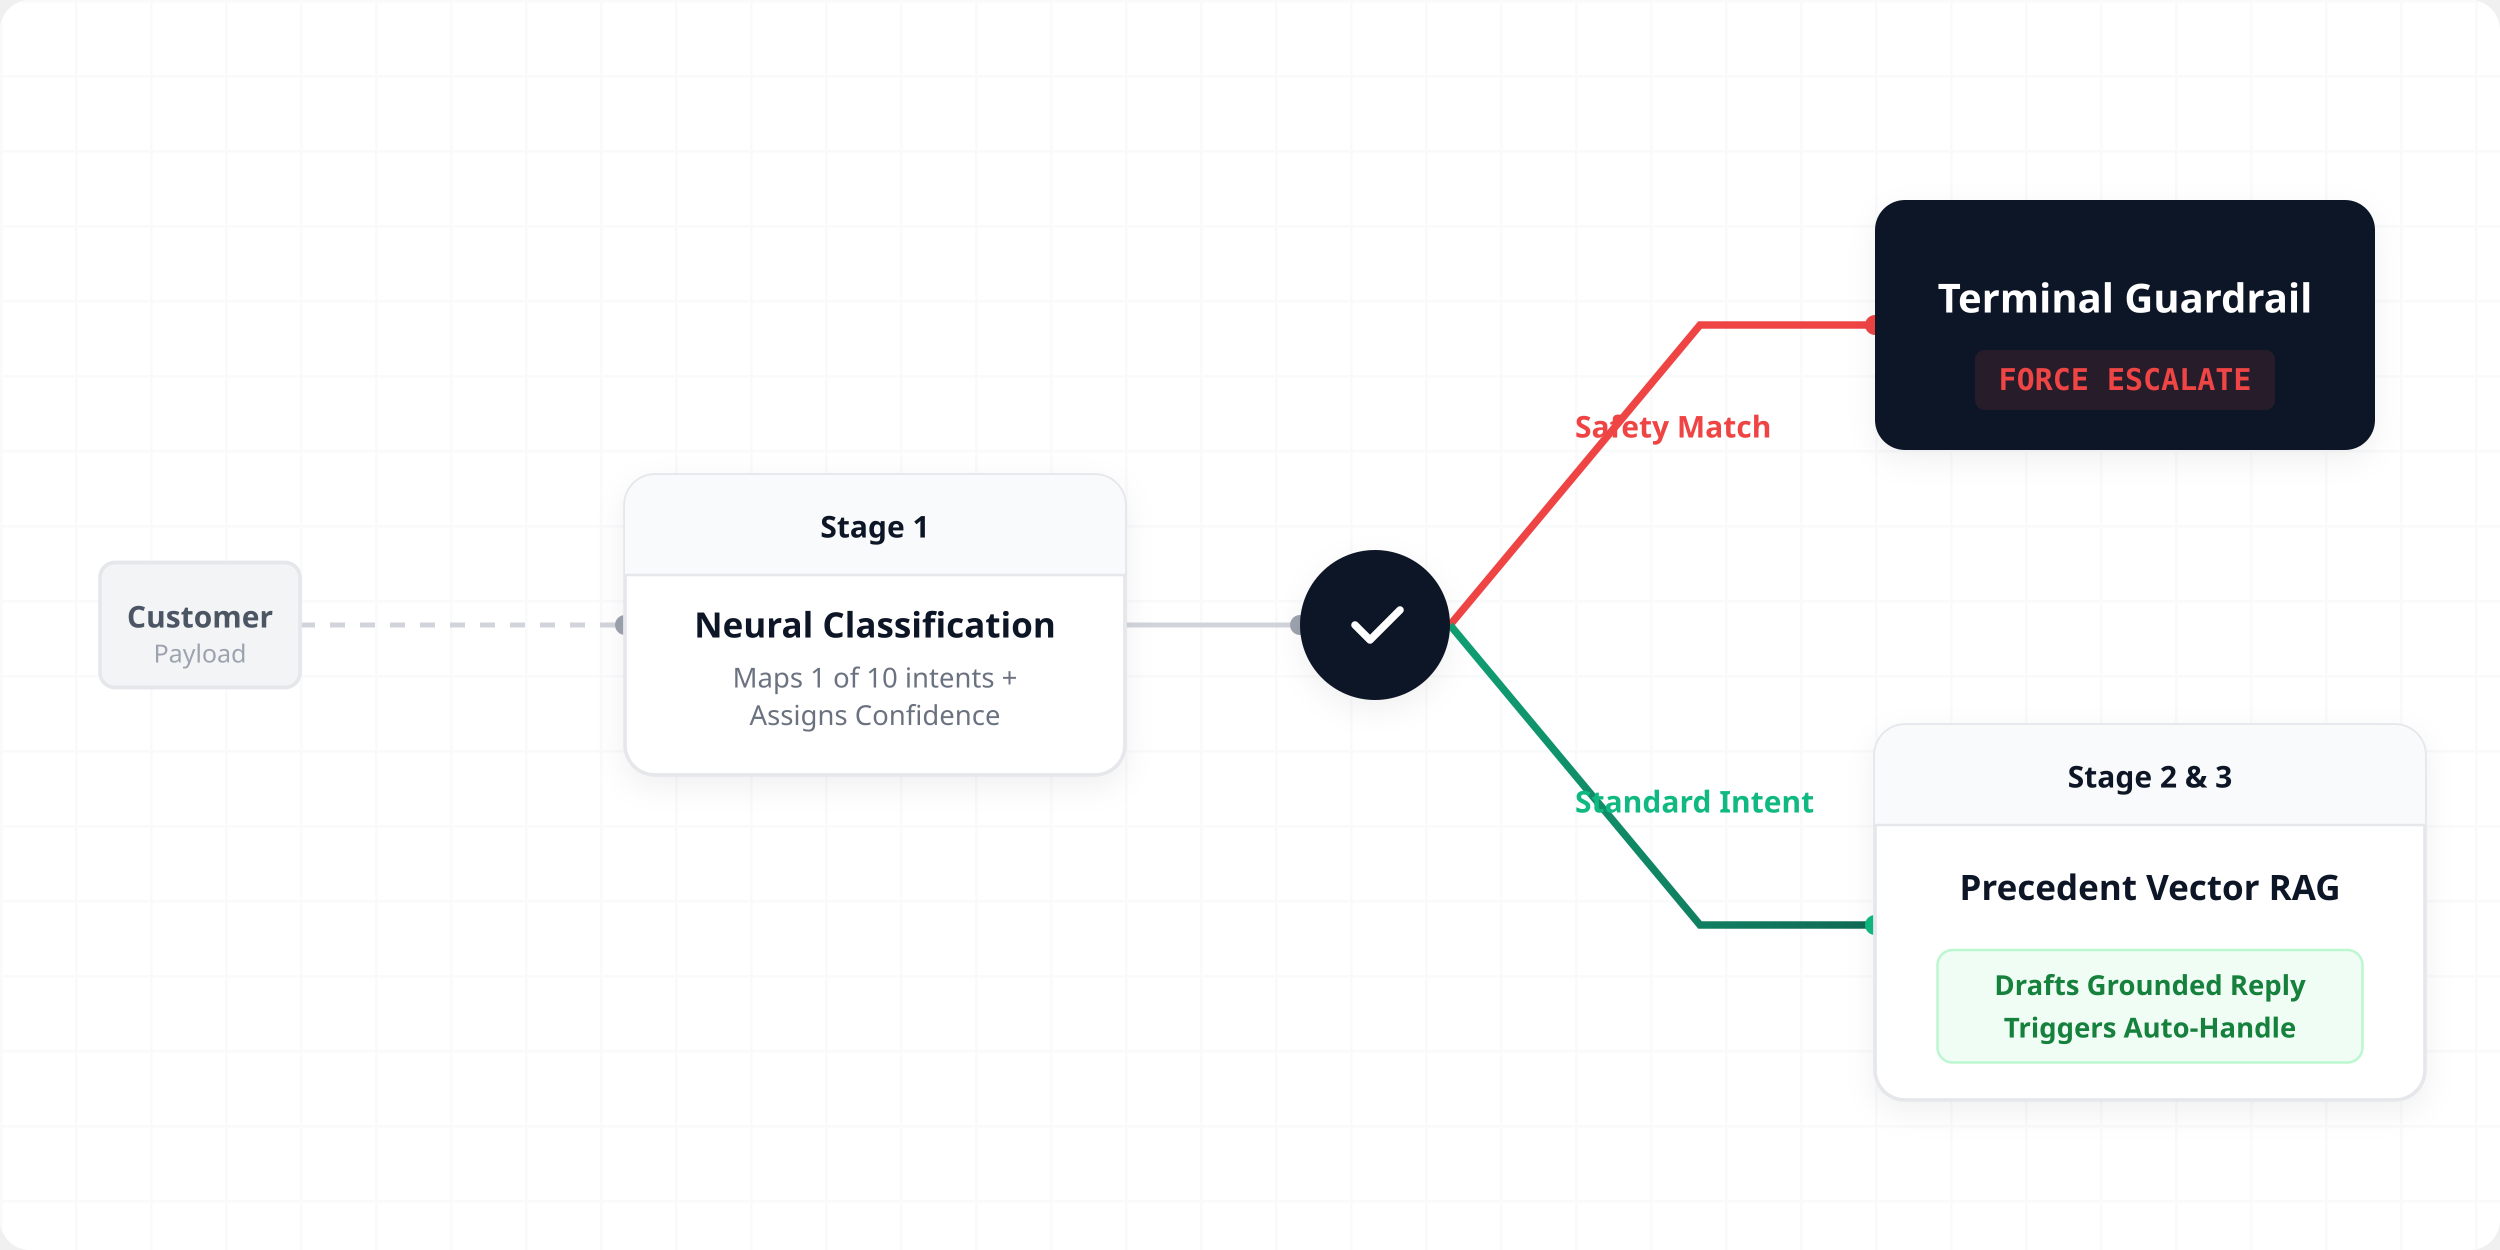
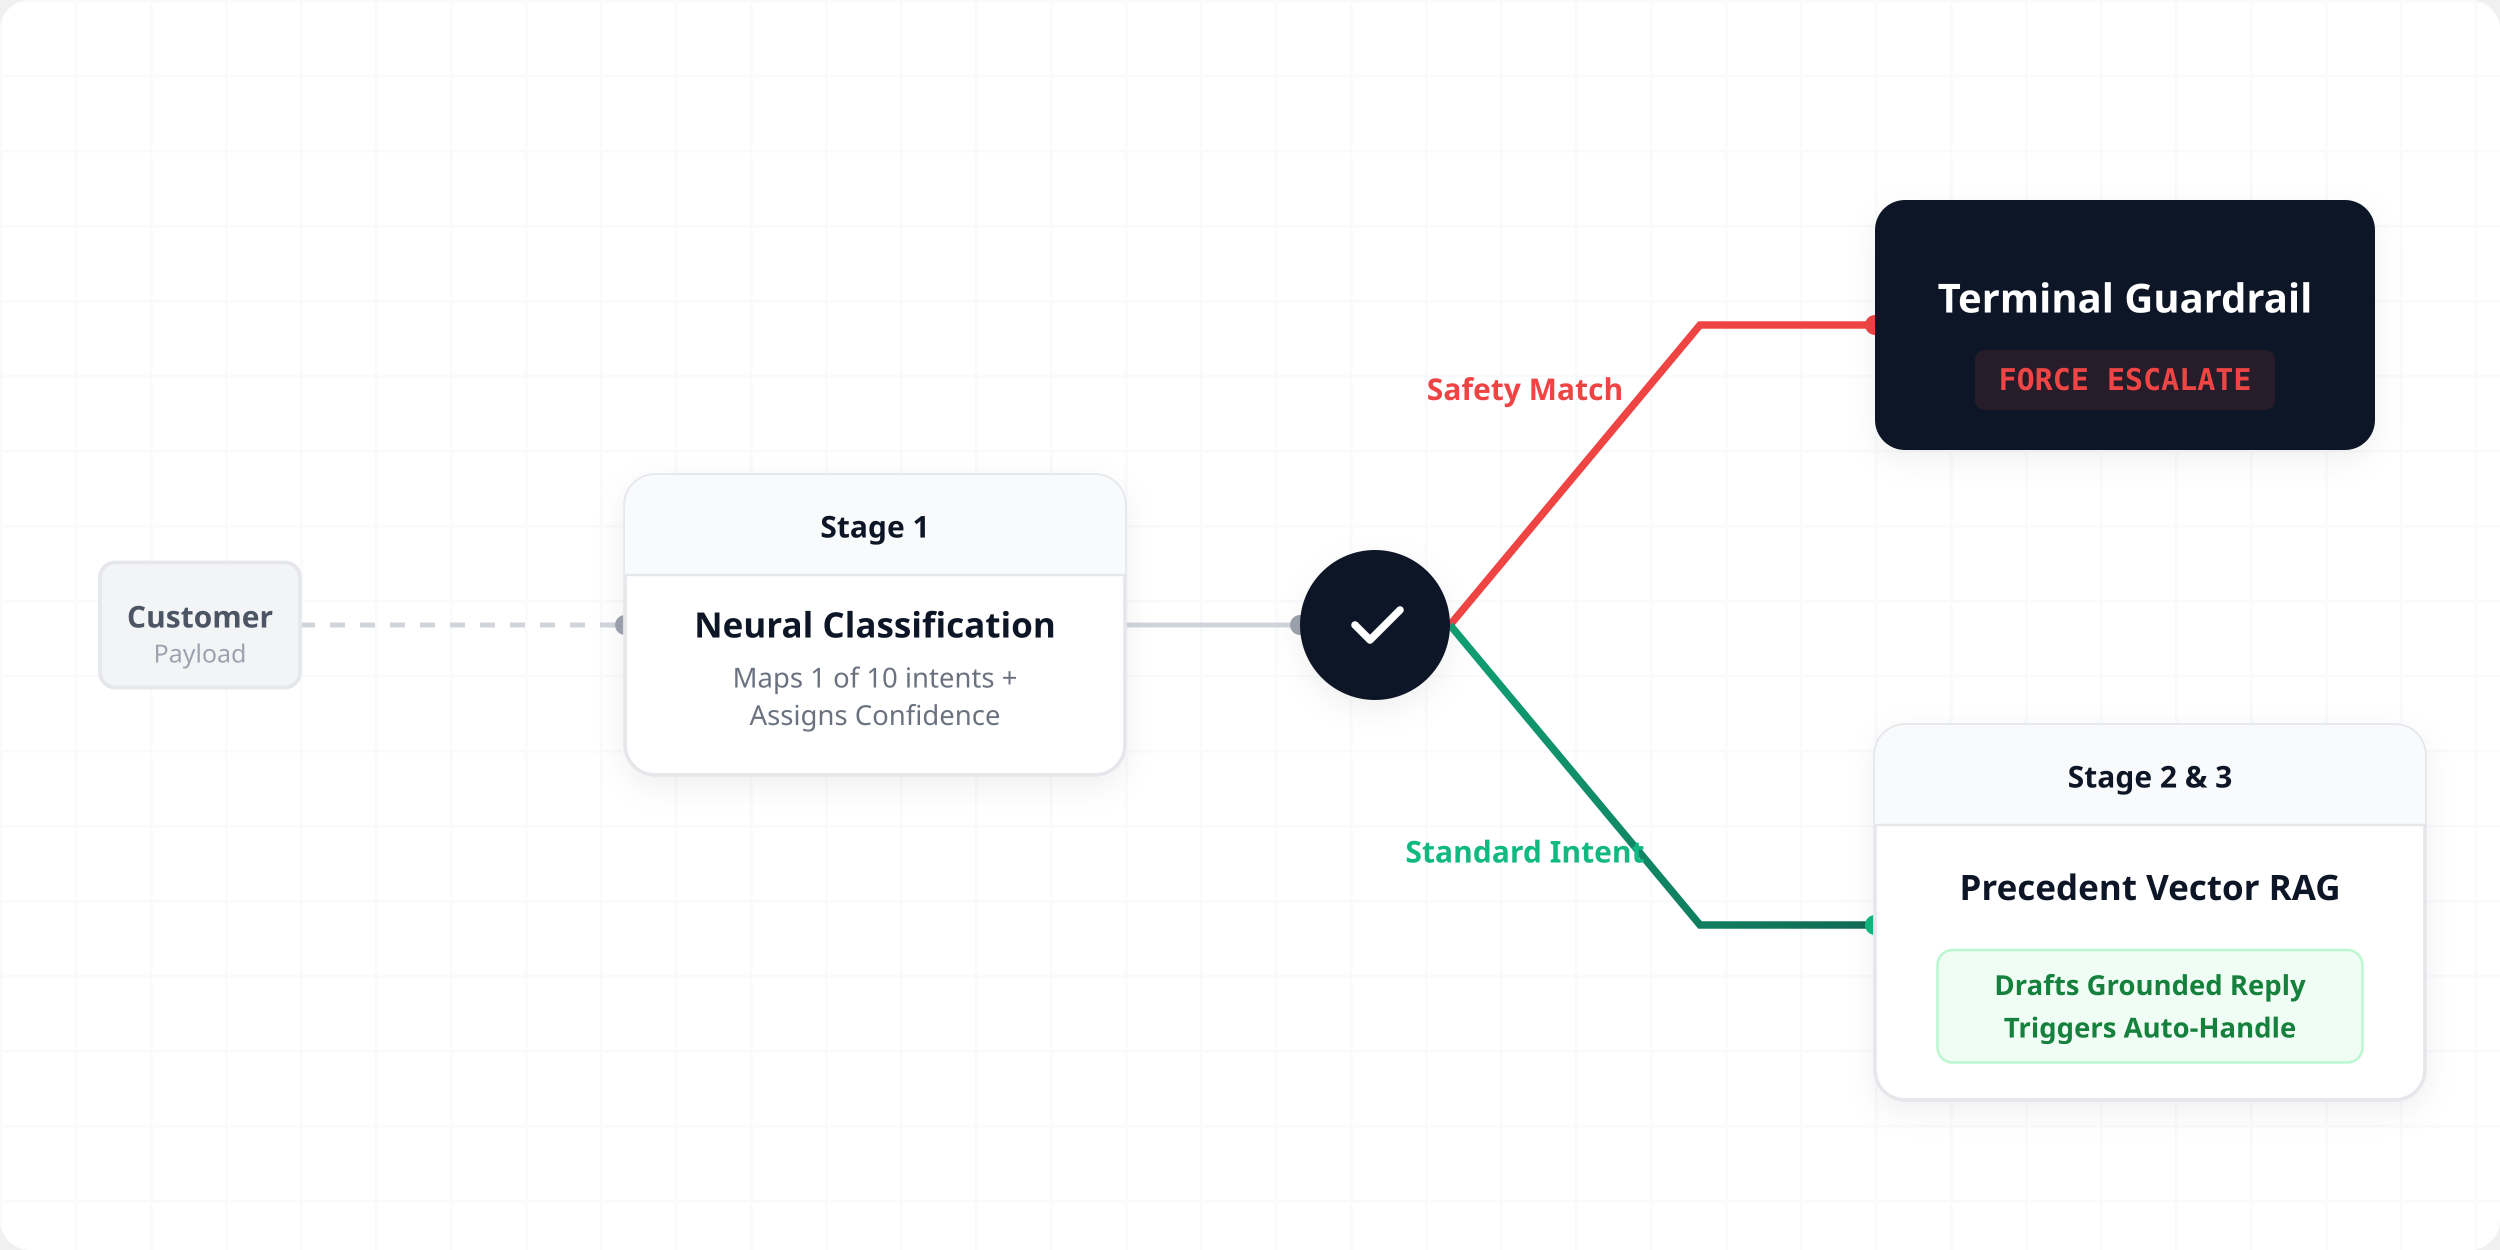
<svg xmlns="http://www.w3.org/2000/svg" width="1000" height="500" viewBox="0 0 1000 500" fill="none">
  <rect width="1000" height="500" fill="#ffffff" rx="12" />
  <defs>
    <pattern id="gridflow" width="30" height="30" patternUnits="userSpaceOnUse">
      <path d="M 30 0 L 0 0 0 30" fill="none" stroke="#f9fafb" stroke-width="2" />
    </pattern>
    <linearGradient id="neonPath" x1="0" y1="0" x2="1000" y2="0" gradientUnits="userSpaceOnUse">
      <stop offset="0" stop-color="#d1d5db" />
      <stop offset="0.5" stop-color="#10B981" />
      <stop offset="1" stop-color="#111827" />
    </linearGradient>
    <filter id="dropshadow" x="-20%" y="-20%" width="140%" height="140%">
      <feDropShadow dx="0" dy="4" stdDeviation="6" flood-color="#000000" flood-opacity="0.06" />
    </filter>
  </defs>
  <rect width="1000" height="500" fill="url(#gridflow)" rx="12" />
  <path d="M 120 250 L 250 250" stroke="#d1d5db" stroke-width="2" stroke-dasharray="6 6" />
  <path d="M 450 250 L 520 250" stroke="#d1d5db" stroke-width="2" />
  <path d="M 580 250 L 680 130 L 750 130" stroke="#ef4444" stroke-width="3" fill="none" />
  <path d="M 580 250 L 680 370 L 750 370" stroke="url(#neonPath)" stroke-width="3" fill="none" />
  <circle cx="250" cy="250" r="4" fill="#9ca3af" />
  <circle cx="520" cy="250" r="4" fill="#9ca3af" />
  <circle cx="750" cy="130" r="4" fill="#ef4444" />
  <circle cx="750" cy="370" r="4" fill="#10B981" />
-   <text x="630" y="175" font-family="system-ui" font-size="12" font-weight="bold" fill="#ef4444">Safety Match</text>
-   <text x="630" y="325" font-family="system-ui" font-size="12" font-weight="bold" fill="#10B981">Standard Intent</text>
+   <text x="610" y="160" font-family="system-ui" font-size="12" font-weight="bold" fill="#ef4444" text-anchor="middle">Safety Match</text>
+   <text x="610" y="345" font-family="system-ui" font-size="12" font-weight="bold" fill="#10B981" text-anchor="middle">Standard Intent</text>
  <g transform="translate(40, 225)">
    <rect width="80" height="50" rx="6" fill="#f3f4f6" stroke="#e5e7eb" stroke-width="1.5" />
    <text x="40" y="26" font-family="system-ui" font-weight="600" font-size="12" fill="#4b5563" text-anchor="middle">Customer</text>
    <text x="40" y="40" font-family="system-ui" font-weight="500" font-size="10" fill="#9ca3af" text-anchor="middle">Payload</text>
  </g>
  <g transform="translate(250, 190)" filter="url(#dropshadow)">
    <rect width="200" height="120" rx="12" fill="#ffffff" stroke="#e5e7eb" stroke-width="1.5" />
    <rect x="0" y="0" width="200" height="40" rx="12" fill="#f9fafb" />
    <rect x="0" y="20" width="200" height="20" fill="#f9fafb" />
    <path d="M0 40 L 200 40" stroke="#e5e7eb" stroke-width="1" />
    <text x="100" y="25" font-family="system-ui" font-weight="700" font-size="12" fill="#111827" text-anchor="middle">Stage 1</text>
    <text x="100" y="65" font-family="system-ui" font-weight="600" font-size="14" fill="#111827" text-anchor="middle">Neural Classification</text>
    <text x="100" y="85" font-family="system-ui" font-weight="500" font-size="11" fill="#6b7280" text-anchor="middle">Maps 1 of 10 intents +</text>
    <text x="100" y="100" font-family="system-ui" font-weight="500" font-size="11" fill="#6b7280" text-anchor="middle">Assigns Confidence</text>
  </g>
  <g transform="translate(520, 220)">
    <rect width="60" height="60" rx="30" fill="#111827" filter="url(#dropshadow)" />
    <path d="M22 30 L28 36 L40 24" stroke="#ffffff" stroke-width="3" stroke-linecap="round" stroke-linejoin="round" fill="none" />
  </g>
  <g transform="translate(750, 80)" filter="url(#dropshadow)">
    <rect width="200" height="100" rx="12" fill="#111827" />
    <text x="100" y="45" font-family="system-ui" font-weight="700" font-size="16" fill="#ffffff" text-anchor="middle">Terminal Guardrail</text>
    <rect x="40" y="60" width="120" height="24" rx="4" fill="#ef4444" fill-opacity="0.1" />
    <text x="100" y="76" font-family="monospace" font-weight="700" font-size="12" fill="#ef4444" text-anchor="middle">FORCE ESCALATE</text>
  </g>
  <g transform="translate(750, 290)" filter="url(#dropshadow)">
    <rect width="220" height="150" rx="12" fill="#ffffff" stroke="#e5e7eb" stroke-width="1.5" />
    <rect x="0" y="0" width="220" height="40" rx="12" fill="#f9fafb" />
    <rect x="0" y="20" width="220" height="20" fill="#f9fafb" />
    <path d="M0 40 L 220 40" stroke="#e5e7eb" stroke-width="1" />
    <text x="110" y="25" font-family="system-ui" font-weight="700" font-size="12" fill="#111827" text-anchor="middle">Stage 2 &amp; 3</text>
    <text x="110" y="70" font-family="system-ui" font-weight="600" font-size="14" fill="#111827" text-anchor="middle">Precedent Vector RAG</text>
    <rect x="25" y="90" width="170" height="45" rx="6" fill="#f0fdf4" stroke="#bbf7d0" stroke-width="1" />
    <text x="110" y="108" font-family="system-ui" font-weight="600" font-size="11" fill="#15803d" text-anchor="middle">Drafts Grounded Reply</text>
    <text x="110" y="125" font-family="system-ui" font-weight="600" font-size="11" fill="#15803d" text-anchor="middle">Triggers Auto-Handle</text>
  </g>
</svg>
